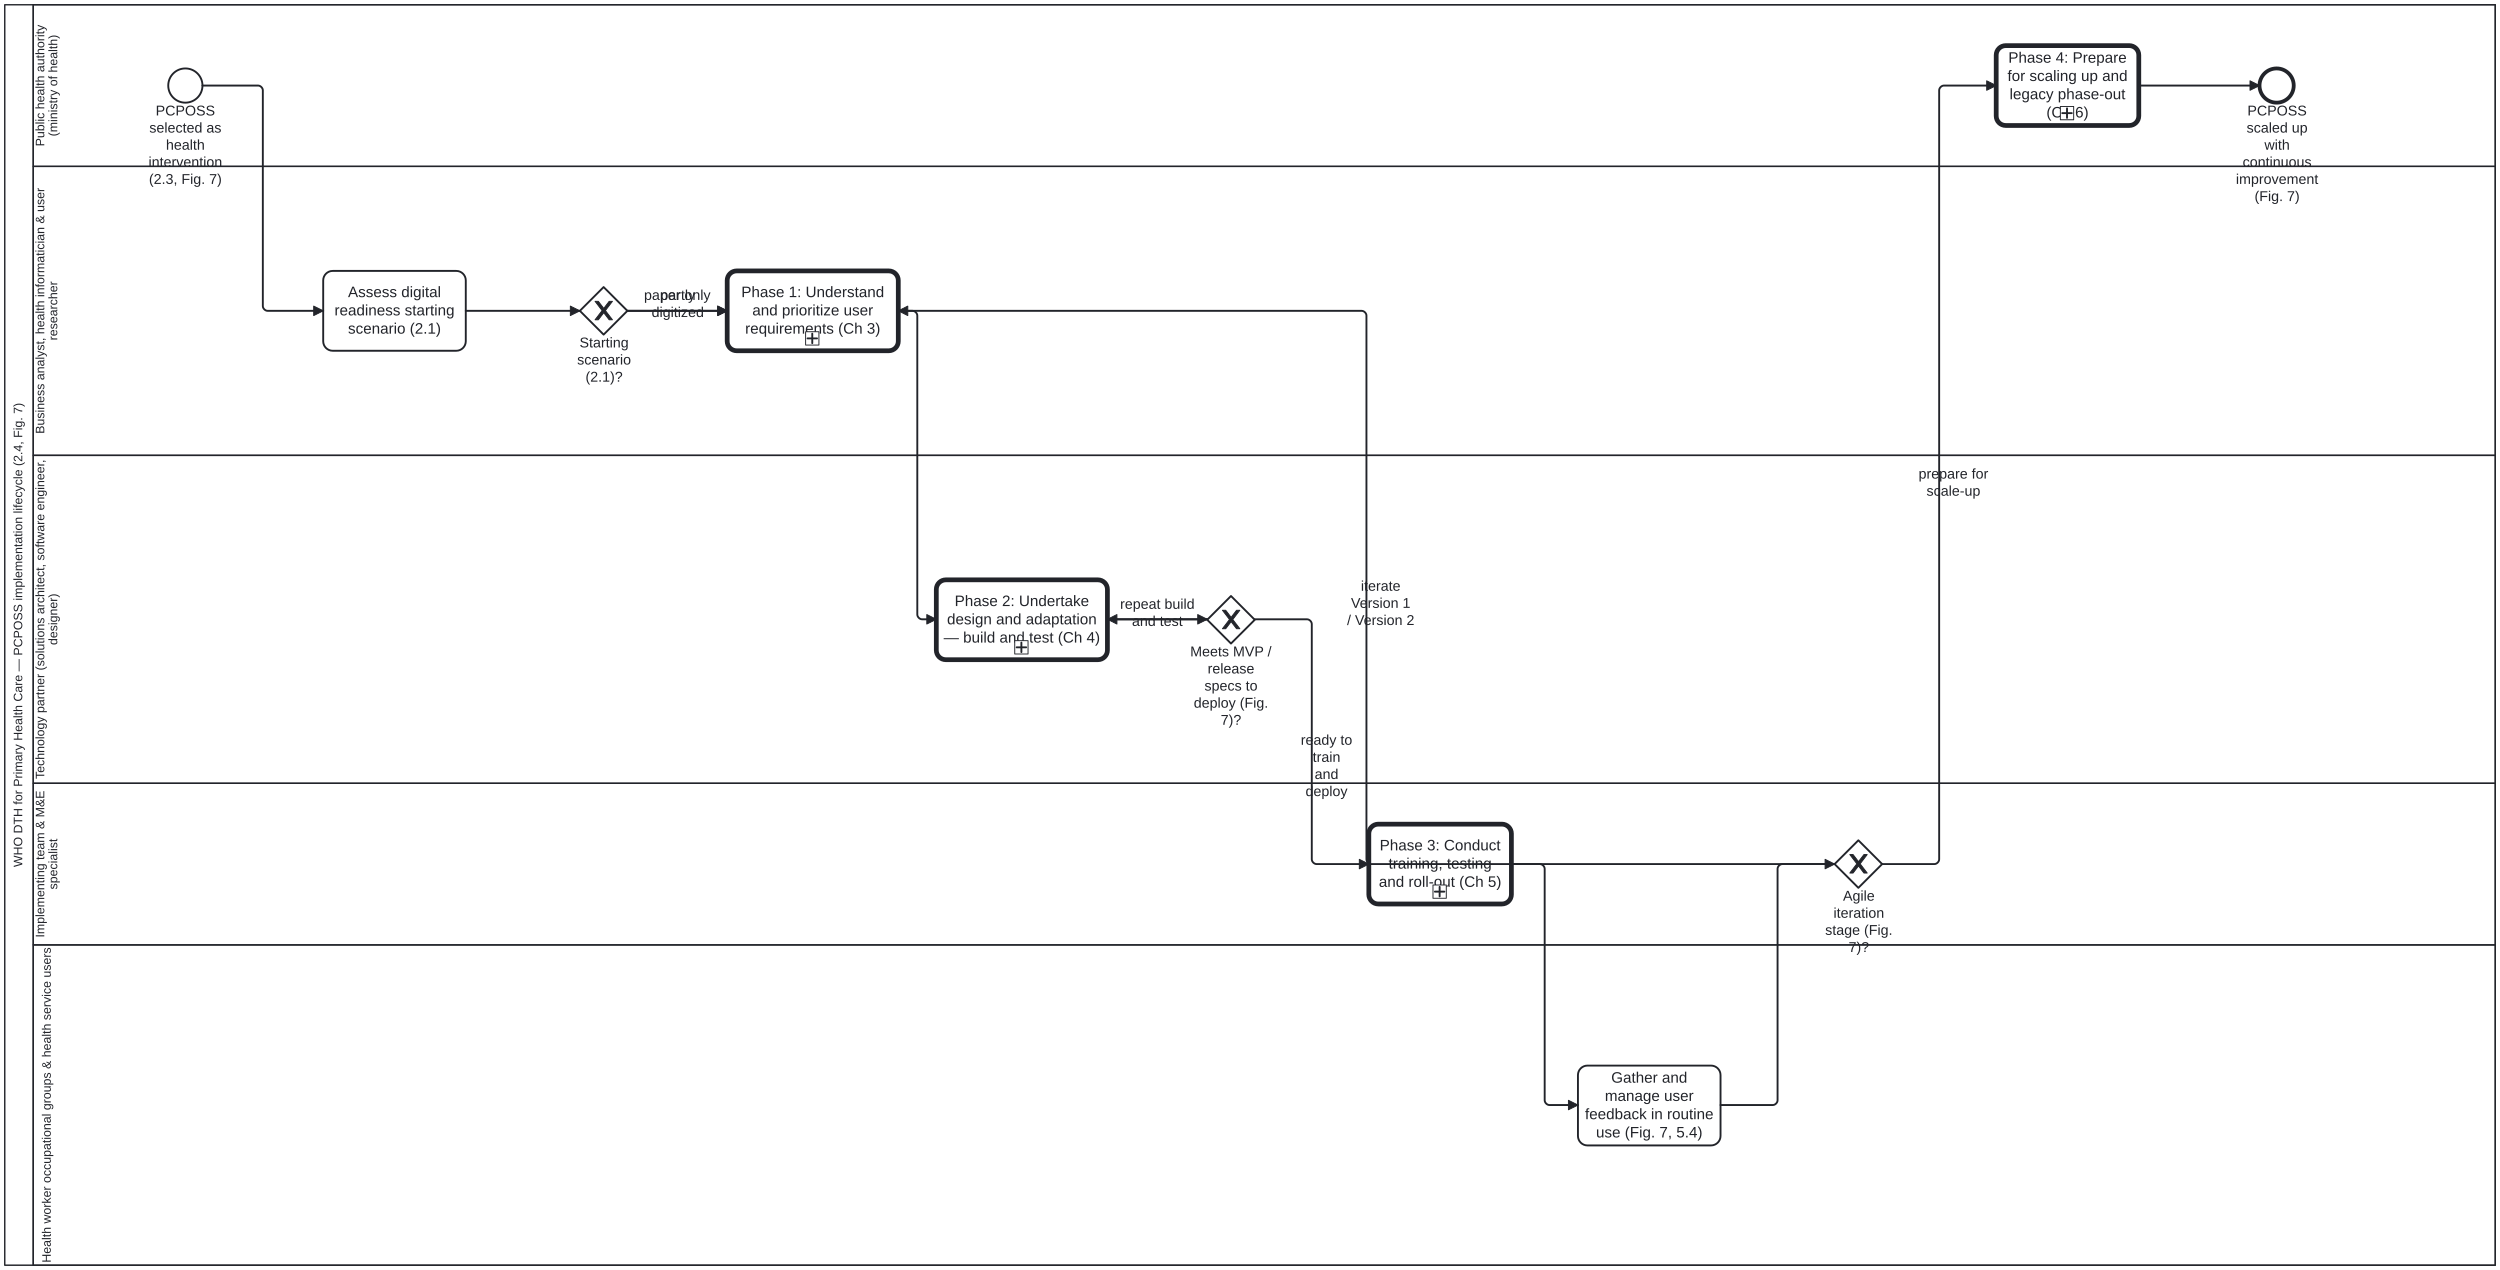
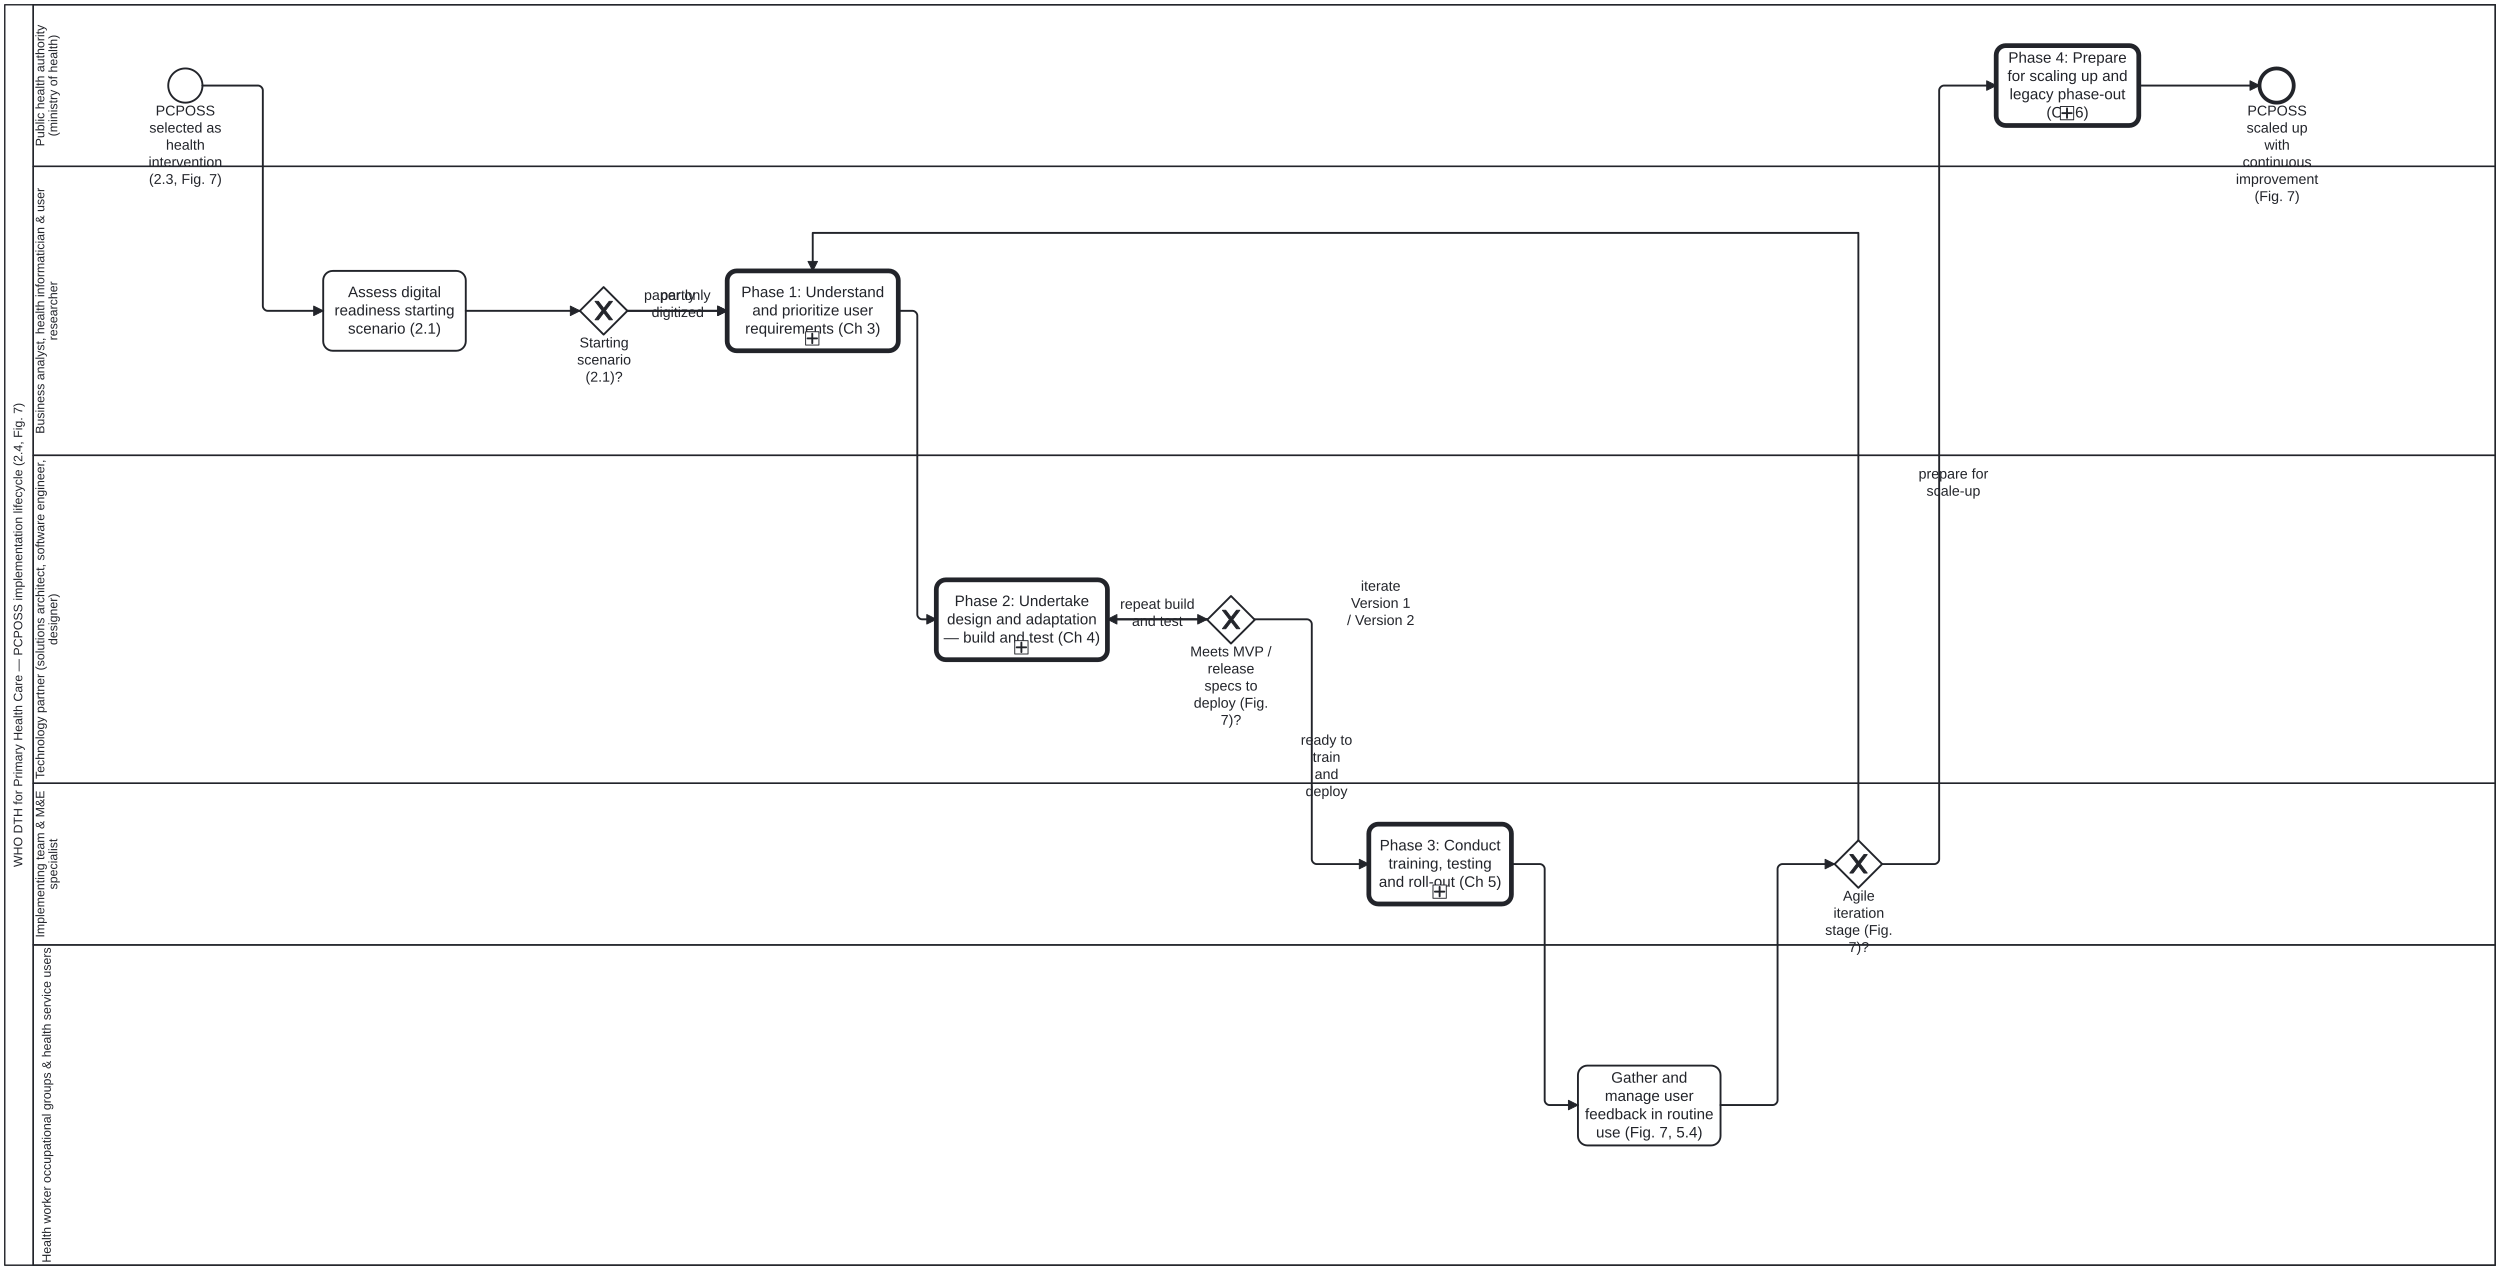
<svg xmlns="http://www.w3.org/2000/svg" width="100%" style="max-width:100%;height:auto" viewBox="155 75 2630 1336" version="1.1">
  <rect x="155" y="75" width="2630" height="1336" fill="#ffffff" />
  <g class="djs-group">
    <g class="djs-element djs-shape" data-element-id="Participant_Process_PcpossImplementationLifecycle" style="display: block;" transform="matrix(1 0 0 1 160 80)">
      <g class="djs-visual">
        <rect x="0" y="0" width="2620" height="1326" rx="0" ry="0" style="stroke-linecap: round; stroke-linejoin: round; stroke: rgb(34, 36, 42); stroke-width: 1.5px; fill: white; fill-opacity: 0.95;" />
        <path style="fill: none; stroke-linecap: round; stroke-linejoin: round; stroke: rgb(34, 36, 42); stroke-width: 1.5px;" d="M30,0L30,1326" />
        <text lineHeight="1.05" class="djs-label" transform="matrix(-1.83697e-16 -1 1 -1.83697e-16 0 1326)" style="font-family: Arial, sans-serif; font-size: 13px; font-weight: normal; fill: rgb(34, 36, 42);">
          <tspan x="418.825" y="18.413">WHO DTH for Primary Health Care — PCPOSS implementation lifecycle (2.4, Fig. 7)</tspan>
        </text>
      </g>
      <rect class="djs-hit djs-hit-all" x="0" y="0" width="2620" height="1326" style="fill: none; stroke-opacity: 0; stroke: white; stroke-width: 15px;" />
    </g>
    <g class="djs-children">
      <g class="djs-group">
        <g class="djs-element djs-shape" data-element-id="Lane-Lifecycle-Users" style="display: block;" transform="matrix(1 0 0 1 190 1069)">
          <g class="djs-visual">
            <rect x="0" y="0" width="2590" height="337" rx="0" ry="0" style="stroke-linecap: round; stroke-linejoin: round; stroke: rgb(34, 36, 42); stroke-width: 1.5px; fill: white; fill-opacity: 0.25;" />
            <text lineHeight="1.05" class="djs-label" transform="matrix(-1.83697e-16 -1 1 -1.83697e-16 0 337)" style="font-family: Arial, sans-serif; font-size: 13px; font-weight: normal; fill: rgb(34, 36, 42);">
              <tspan x="2.664" y="18.413">Health worker occupational groups &amp; health service users</tspan>
            </text>
          </g>
          <rect class="djs-hit djs-hit-all" x="0" y="0" width="2590" height="337" style="fill: none; stroke-opacity: 0; stroke: white; stroke-width: 15px;" />
        </g>
      </g>
      <g class="djs-group">
        <g class="djs-element djs-shape" data-element-id="Lane-Lifecycle-Impl" style="display: block;" transform="matrix(1 0 0 1 190 899)">
          <g class="djs-visual">
            <rect x="0" y="0" width="2590" height="170" rx="0" ry="0" style="stroke-linecap: round; stroke-linejoin: round; stroke: rgb(34, 36, 42); stroke-width: 1.5px; fill: white; fill-opacity: 0.25;" />
            <text lineHeight="1.05" class="djs-label" transform="matrix(-1.83697e-16 -1 1 -1.83697e-16 0 170)" style="font-family: Arial, sans-serif; font-size: 13px; font-weight: normal; fill: rgb(34, 36, 42);">
              <tspan x="7.692" y="11.588">Implementing team &amp; M&amp;E </tspan>
              <tspan x="58.267" y="25.238">specialist</tspan>
            </text>
          </g>
          <rect class="djs-hit djs-hit-all" x="0" y="0" width="2590" height="170" style="fill: none; stroke-opacity: 0; stroke: white; stroke-width: 15px;" />
        </g>
      </g>
      <g class="djs-group">
        <g class="djs-element djs-shape" data-element-id="Lane-Lifecycle-Tech" style="display: block;" transform="matrix(1 0 0 1 190 554)">
          <g class="djs-visual">
            <rect x="0" y="0" width="2590" height="345" rx="0" ry="0" style="stroke-linecap: round; stroke-linejoin: round; stroke: rgb(34, 36, 42); stroke-width: 1.5px; fill: white; fill-opacity: 0.25;" />
            <text lineHeight="1.05" class="djs-label" transform="matrix(-1.83697e-16 -1 1 -1.83697e-16 0 345)" style="font-family: Arial, sans-serif; font-size: 13px; font-weight: normal; fill: rgb(34, 36, 42);">
              <tspan x="4.49" y="11.588">Technology partner (solutions architect, software engineer,</tspan>
              <tspan x="145.402" y="25.238">designer)</tspan>
            </text>
          </g>
          <rect class="djs-hit djs-hit-all" x="0" y="0" width="2590" height="345" style="fill: none; stroke-opacity: 0; stroke: white; stroke-width: 15px;" />
        </g>
      </g>
      <g class="djs-group">
        <g class="djs-element djs-shape" data-element-id="Lane-Lifecycle-BA" style="display: block;" transform="matrix(1 0 0 1 190 250)">
          <g class="djs-visual">
            <rect x="0" y="0" width="2590" height="304" rx="0" ry="0" style="stroke-linecap: round; stroke-linejoin: round; stroke: rgb(34, 36, 42); stroke-width: 1.5px; fill: white; fill-opacity: 0.25;" />
            <text lineHeight="1.05" class="djs-label" transform="matrix(-1.83697e-16 -1 1 -1.83697e-16 0 304)" style="font-family: Arial, sans-serif; font-size: 13px; font-weight: normal; fill: rgb(34, 36, 42);">
              <tspan x="22.657" y="11.588">Business analyst, health informatician &amp; user </tspan>
              <tspan x="120.931" y="25.238">researcher</tspan>
            </text>
          </g>
          <rect class="djs-hit djs-hit-all" x="0" y="0" width="2590" height="304" style="fill: none; stroke-opacity: 0; stroke: white; stroke-width: 15px;" />
        </g>
      </g>
      <g class="djs-group">
        <g class="djs-element djs-shape" data-element-id="Lane-Lifecycle-PHA" style="display: block;" transform="matrix(1 0 0 1 190 80)">
          <g class="djs-visual">
            <rect x="0" y="0" width="2590" height="170" rx="0" ry="0" style="stroke-linecap: round; stroke-linejoin: round; stroke: rgb(34, 36, 42); stroke-width: 1.5px; fill: white; fill-opacity: 0.25;" />
            <text lineHeight="1.05" class="djs-label" transform="matrix(-1.83697e-16 -1 1 -1.83697e-16 0 170)" style="font-family: Arial, sans-serif; font-size: 13px; font-weight: normal; fill: rgb(34, 36, 42);">
              <tspan x="21.044" y="11.588">Public health authority </tspan>
              <tspan x="31.54" y="25.238">(ministry of health)</tspan>
            </text>
          </g>
          <rect class="djs-hit djs-hit-all" x="0" y="0" width="2590" height="170" style="fill: none; stroke-opacity: 0; stroke: white; stroke-width: 15px;" />
        </g>
      </g>
      <g class="djs-group">
        <g class="djs-element djs-shape" data-element-id="Start_Lifecycle" style="display: block;" transform="matrix(1 0 0 1 332 147)">
          <g class="djs-visual">
            <circle cx="18" cy="18" r="18" style="stroke-linecap: round; stroke-linejoin: round; stroke: rgb(34, 36, 42); stroke-width: 2px; fill: white; fill-opacity: 0.95;" />
          </g>
          <rect class="djs-hit djs-hit-all" x="0" y="0" width="36" height="36" style="fill: none; stroke-opacity: 0; stroke: white; stroke-width: 15px;" />
        </g>
      </g>
      <g class="djs-group">
        <g class="djs-element djs-shape" data-element-id="Start_Lifecycle_label" style="display: block;" transform="matrix(1 0 0 1 311 183)">
          <g class="djs-visual">
            <text lineHeight="1.2" class="djs-label" style="font-family: Arial, sans-serif; font-size: 15px; font-weight: normal; fill: rgb(34, 36, 42);">
              <tspan x="7.74" y="13.5">PCPOSS </tspan>
              <tspan x="1.061" y="31.5">selected as </tspan>
              <tspan x="18.565" y="49.5">health </tspan>
              <tspan x="0.226" y="67.5">intervention</tspan>
              <tspan x="0.654" y="85.5">(2.3, Fig. 7)</tspan>
            </text>
          </g>
          <rect class="djs-hit djs-hit-all" x="0" y="0" width="78" height="90" style="fill: none; stroke-opacity: 0; stroke: white; stroke-width: 15px;" />
        </g>
      </g>
      <g class="djs-group">
        <g class="djs-element djs-shape" data-element-id="Task_AssessReadinessScenario" style="display: block;" transform="matrix(1 0 0 1 495 360)">
          <g class="djs-visual">
            <rect x="0" y="0" width="150" height="84" rx="10" ry="10" style="stroke-linecap: round; stroke-linejoin: round; stroke: rgb(34, 36, 42); stroke-width: 2px; fill: white; fill-opacity: 0.95;" />
            <text lineHeight="1.2" class="djs-label" style="font-family: Arial, sans-serif; font-size: 16px; font-weight: normal; fill: rgb(34, 36, 42);">
              <tspan x="26.09" y="27.6">Assess digital </tspan>
              <tspan x="11.855" y="46.8">readiness starting </tspan>
              <tspan x="26.09" y="66">scenario (2.1)</tspan>
            </text>
          </g>
          <rect class="djs-hit djs-hit-all" x="0" y="0" width="150" height="84" style="fill: none; stroke-opacity: 0; stroke: white; stroke-width: 15px;" />
        </g>
      </g>
      <g class="djs-group">
        <g class="djs-element djs-shape" data-element-id="GW_StartingScenario" style="display: block;" transform="matrix(1 0 0 1 765 377)">
          <g class="djs-visual">
            <polygon points="25,0 50,25 25,50 0,25" style="stroke-linecap: round; stroke-linejoin: round; stroke: rgb(34, 36, 42); stroke-width: 2px; fill: white; fill-opacity: 0.95;" />
            <path d="m 16,15 7.429,9.714 -7.429,9.714 3.429,0 5.714,-7.464 5.714,7.464 3.429,0 -7.429,-9.714 7.429,-9.714 -3.429,0 -5.714,7.464 -5.714,-7.464 -3.429,0 z" style="fill: rgb(34, 36, 42); stroke-linecap: round; stroke-linejoin: round; stroke: rgb(34, 36, 42); stroke-width: 1px;" />
          </g>
          <rect class="djs-hit djs-hit-all" x="0" y="0" width="50" height="50" style="fill: none; stroke-opacity: 0; stroke: white; stroke-width: 15px;" />
        </g>
      </g>
      <g class="djs-group">
        <g class="djs-element djs-shape" data-element-id="GW_StartingScenario_label" style="display: block;" transform="matrix(1 0 0 1 762 427)">
          <g class="djs-visual">
            <text lineHeight="1.2" class="djs-label" style="font-family: Arial, sans-serif; font-size: 15px; font-weight: normal; fill: rgb(34, 36, 42);">
              <tspan x="2.653" y="13.5">Starting</tspan>
              <tspan x="0.152" y="31.5">scenario</tspan>
              <tspan x="8.908" y="49.5">(2.1)?</tspan>
            </text>
          </g>
          <rect class="djs-hit djs-hit-all" x="0" y="0" width="57" height="54" style="fill: none; stroke-opacity: 0; stroke: white; stroke-width: 15px;" />
        </g>
      </g>
      <g class="djs-group">
        <a class="fa-subprocess-link" href="understand-user-requirements.svg" target="_top">
          <g class="djs-element djs-shape" data-element-id="Call_Phase1_Requirements" style="display: block;" transform="matrix(1 0 0 1 920 360)">
            <g class="djs-visual">
              <rect x="0" y="0" width="180" height="84" rx="10" ry="10" style="stroke-linecap: round; stroke-linejoin: round; stroke: rgb(34, 36, 42); stroke-width: 5px; fill: white; fill-opacity: 0.95;" />
              <text lineHeight="1.2" class="djs-label" style="font-family: Arial, sans-serif; font-size: 16px; font-weight: normal; fill: rgb(34, 36, 42);">
                <tspan x="14.84" y="27.6">Phase 1: Understand </tspan>
                <tspan x="26.414" y="46.8">and prioritize user </tspan>
                <tspan x="18.863" y="66">requirements (Ch 3)</tspan>
              </text>
              <rect x="0" y="0" width="14" height="14" rx="0" ry="0" style="stroke-linecap: round; stroke-linejoin: round; stroke: rgb(34, 36, 42); stroke-width: 1px; fill: white;" transform="matrix(1 0 0 1 82.5 64)" />
              <path data-marker="sub-process" d="m82.5,64 m 7,2 l 0,10 m -5,-5 l 10,0" style="fill: white; stroke-linecap: round; stroke-linejoin: round; stroke: rgb(34, 36, 42); stroke-width: 2px;" />
            </g>
            <rect class="djs-hit djs-hit-all" x="0" y="0" width="180" height="84" style="fill: none; stroke-opacity: 0; stroke: white; stroke-width: 15px;" />
          </g>
        </a>
      </g>
      <g class="djs-group">
        <a class="fa-subprocess-link" href="design-and-adaptation.svg" target="_top">
          <g class="djs-element djs-shape" data-element-id="Call_Phase2_Design" style="display: block;" transform="matrix(1 0 0 1 1140 685)">
            <g class="djs-visual">
              <rect x="0" y="0" width="180" height="84" rx="10" ry="10" style="stroke-linecap: round; stroke-linejoin: round; stroke: rgb(34, 36, 42); stroke-width: 5px; fill: white; fill-opacity: 0.95;" />
              <text lineHeight="1.2" class="djs-label" style="font-family: Arial, sans-serif; font-size: 16px; font-weight: normal; fill: rgb(34, 36, 42);">
                <tspan x="19.289" y="27.6">Phase 2: Undertake </tspan>
                <tspan x="11.266" y="46.8">design and adaptation </tspan>
                <tspan x="7.738" y="66">— build and test (Ch 4)</tspan>
              </text>
              <rect x="0" y="0" width="14" height="14" rx="0" ry="0" style="stroke-linecap: round; stroke-linejoin: round; stroke: rgb(34, 36, 42); stroke-width: 1px; fill: white;" transform="matrix(1 0 0 1 82.5 64)" />
              <path data-marker="sub-process" d="m82.5,64 m 7,2 l 0,10 m -5,-5 l 10,0" style="fill: white; stroke-linecap: round; stroke-linejoin: round; stroke: rgb(34, 36, 42); stroke-width: 2px;" />
            </g>
            <rect class="djs-hit djs-hit-all" x="0" y="0" width="180" height="84" style="fill: none; stroke-opacity: 0; stroke: white; stroke-width: 15px;" />
          </g>
        </a>
      </g>
      <g class="djs-group">
        <g class="djs-element djs-shape" data-element-id="GW_MvpSpecsMet" style="display: block;" transform="matrix(1 0 0 1 1425 702)">
          <g class="djs-visual">
            <polygon points="25,0 50,25 25,50 0,25" style="stroke-linecap: round; stroke-linejoin: round; stroke: rgb(34, 36, 42); stroke-width: 2px; fill: white; fill-opacity: 0.95;" />
            <path d="m 16,15 7.429,9.714 -7.429,9.714 3.429,0 5.714,-7.464 5.714,7.464 3.429,0 -7.429,-9.714 7.429,-9.714 -3.429,0 -5.714,7.464 -5.714,-7.464 -3.429,0 z" style="fill: rgb(34, 36, 42); stroke-linecap: round; stroke-linejoin: round; stroke: rgb(34, 36, 42); stroke-width: 1px;" />
          </g>
          <rect class="djs-hit djs-hit-all" x="0" y="0" width="50" height="50" style="fill: none; stroke-opacity: 0; stroke: white; stroke-width: 15px;" />
        </g>
      </g>
      <g class="djs-group">
        <g class="djs-element djs-shape" data-element-id="GW_MvpSpecsMet_label" style="display: block;" transform="matrix(1 0 0 1 1407 752)">
          <g class="djs-visual">
            <text lineHeight="1.2" class="djs-label" style="font-family: Arial, sans-serif; font-size: 15px; font-weight: normal; fill: rgb(34, 36, 42);">
              <tspan x="0.073" y="13.5">Meets MVP / </tspan>
              <tspan x="18.402" y="31.5">release </tspan>
              <tspan x="15.069" y="49.5">specs to </tspan>
              <tspan x="3.815" y="67.5">deploy (Fig. </tspan>
              <tspan x="32.16" y="85.5">7)?</tspan>
            </text>
          </g>
          <rect class="djs-hit djs-hit-all" x="0" y="0" width="86" height="90" style="fill: none; stroke-opacity: 0; stroke: white; stroke-width: 15px;" />
        </g>
      </g>
      <g class="djs-group">
        <a class="fa-subprocess-link" href="training-testing-and-roll-out.svg" target="_top">
          <g class="djs-element djs-shape" data-element-id="Call_Phase3_RollOut" style="display: block;" transform="matrix(1 0 0 1 1595 942)">
            <g class="djs-visual">
              <rect x="0" y="0" width="150" height="84" rx="10" ry="10" style="stroke-linecap: round; stroke-linejoin: round; stroke: rgb(34, 36, 42); stroke-width: 5px; fill: white; fill-opacity: 0.95;" />
              <text lineHeight="1.2" class="djs-label" style="font-family: Arial, sans-serif; font-size: 16px; font-weight: normal; fill: rgb(34, 36, 42);">
                <tspan x="11.402" y="27.6">Phase 3: Conduct </tspan>
                <tspan x="20.746" y="46.8">training, testing </tspan>
                <tspan x="10.527" y="66">and roll-out (Ch 5)</tspan>
              </text>
              <rect x="0" y="0" width="14" height="14" rx="0" ry="0" style="stroke-linecap: round; stroke-linejoin: round; stroke: rgb(34, 36, 42); stroke-width: 1px; fill: white;" transform="matrix(1 0 0 1 67.5 64)" />
              <path data-marker="sub-process" d="m67.5,64 m 7,2 l 0,10 m -5,-5 l 10,0" style="fill: white; stroke-linecap: round; stroke-linejoin: round; stroke: rgb(34, 36, 42); stroke-width: 2px;" />
            </g>
            <rect class="djs-hit djs-hit-all" x="0" y="0" width="150" height="84" style="fill: none; stroke-opacity: 0; stroke: white; stroke-width: 15px;" />
          </g>
        </a>
      </g>
      <g class="djs-group">
        <g class="djs-element djs-shape" data-element-id="Task_GatherUserFeedback" style="display: block;" transform="matrix(1 0 0 1 1815 1196)">
          <g class="djs-visual">
            <rect x="0" y="0" width="150" height="84" rx="10" ry="10" style="stroke-linecap: round; stroke-linejoin: round; stroke: rgb(34, 36, 42); stroke-width: 2px; fill: white; fill-opacity: 0.95;" />
            <text lineHeight="1.2" class="djs-label" style="font-family: Arial, sans-serif; font-size: 16px; font-weight: normal; fill: rgb(34, 36, 42);">
              <tspan x="34.973" y="18">Gather and </tspan>
              <tspan x="28.305" y="37.2">manage user </tspan>
              <tspan x="7.398" y="56.4">feedback in routine</tspan>
              <tspan x="18.977" y="75.6">use (Fig. 7, 5.4)</tspan>
            </text>
          </g>
          <rect class="djs-hit djs-hit-all" x="0" y="0" width="150" height="84" style="fill: none; stroke-opacity: 0; stroke: white; stroke-width: 15px;" />
        </g>
      </g>
      <g class="djs-group">
        <g class="djs-element djs-shape" data-element-id="GW_NextIterationOrScale" style="display: block;" transform="matrix(1 0 0 1 2085 959)">
          <g class="djs-visual">
            <polygon points="25,0 50,25 25,50 0,25" style="stroke-linecap: round; stroke-linejoin: round; stroke: rgb(34, 36, 42); stroke-width: 2px; fill: white; fill-opacity: 0.95;" />
            <path d="m 16,15 7.429,9.714 -7.429,9.714 3.429,0 5.714,-7.464 5.714,7.464 3.429,0 -7.429,-9.714 7.429,-9.714 -3.429,0 -5.714,7.464 -5.714,-7.464 -3.429,0 z" style="fill: rgb(34, 36, 42); stroke-linecap: round; stroke-linejoin: round; stroke: rgb(34, 36, 42); stroke-width: 1px;" />
          </g>
          <rect class="djs-hit djs-hit-all" x="0" y="0" width="50" height="50" style="fill: none; stroke-opacity: 0; stroke: white; stroke-width: 15px;" />
        </g>
      </g>
      <g class="djs-group">
        <g class="djs-element djs-shape" data-element-id="GW_NextIterationOrScale_label" style="display: block;" transform="matrix(1 0 0 1 2075 1009)">
          <g class="djs-visual">
            <text lineHeight="1.2" class="djs-label" style="font-family: Arial, sans-serif; font-size: 15px; font-weight: normal; fill: rgb(34, 36, 42);">
              <tspan x="18.823" y="13.5">Agile </tspan>
              <tspan x="8.818" y="31.5">iteration </tspan>
              <tspan x="0.069" y="49.5">stage (Fig.</tspan>
              <tspan x="24.66" y="67.5">7)?</tspan>
            </text>
          </g>
          <rect class="djs-hit djs-hit-all" x="0" y="0" width="71" height="72" style="fill: none; stroke-opacity: 0; stroke: white; stroke-width: 15px;" />
        </g>
      </g>
      <g class="djs-group">
        <a class="fa-subprocess-link" href="scale-up.svg" target="_top">
          <g class="djs-element djs-shape" data-element-id="Call_Phase4_ScaleUp" style="display: block;" transform="matrix(1 0 0 1 2255 123)">
            <g class="djs-visual">
              <rect x="0" y="0" width="150" height="84" rx="10" ry="10" style="stroke-linecap: round; stroke-linejoin: round; stroke: rgb(34, 36, 42); stroke-width: 5px; fill: white; fill-opacity: 0.95;" />
              <text lineHeight="1.2" class="djs-label" style="font-family: Arial, sans-serif; font-size: 16px; font-weight: normal; fill: rgb(34, 36, 42);">
                <tspan x="12.738" y="18">Phase 4: Prepare </tspan>
                <tspan x="11.848" y="37.2">for scaling up and</tspan>
                <tspan x="14.07" y="56.4">legacy phase-out </tspan>
                <tspan x="52.773" y="75.6">(Ch 6)</tspan>
              </text>
              <rect x="0" y="0" width="14" height="14" rx="0" ry="0" style="stroke-linecap: round; stroke-linejoin: round; stroke: rgb(34, 36, 42); stroke-width: 1px; fill: white;" transform="matrix(1 0 0 1 67.5 64)" />
              <path data-marker="sub-process" d="m67.5,64 m 7,2 l 0,10 m -5,-5 l 10,0" style="fill: white; stroke-linecap: round; stroke-linejoin: round; stroke: rgb(34, 36, 42); stroke-width: 2px;" />
            </g>
            <rect class="djs-hit djs-hit-all" x="0" y="0" width="150" height="84" style="fill: none; stroke-opacity: 0; stroke: white; stroke-width: 15px;" />
          </g>
        </a>
      </g>
      <g class="djs-group">
        <g class="djs-element djs-shape" data-element-id="End_Lifecycle" style="display: block;" transform="matrix(1 0 0 1 2532 147)">
          <g class="djs-visual">
            <circle cx="18" cy="18" r="18" style="stroke-linecap: round; stroke-linejoin: round; stroke: rgb(34, 36, 42); stroke-width: 4px; fill: white; fill-opacity: 0.95;" />
          </g>
          <rect class="djs-hit djs-hit-all" x="0" y="0" width="36" height="36" style="fill: none; stroke-opacity: 0; stroke: white; stroke-width: 15px;" />
        </g>
      </g>
      <g class="djs-group">
        <g class="djs-element djs-shape" data-element-id="End_Lifecycle_label" style="display: block;" transform="matrix(1 0 0 1 2507 183)">
          <g class="djs-visual">
            <text lineHeight="1.2" class="djs-label" style="font-family: Arial, sans-serif; font-size: 15px; font-weight: normal; fill: rgb(34, 36, 42);">
              <tspan x="12.24" y="13.5">PCPOSS </tspan>
              <tspan x="11.394" y="31.5">scaled up </tspan>
              <tspan x="30.163" y="49.5">with </tspan>
              <tspan x="7.223" y="67.5">continuous </tspan>
              <tspan x="0.152" y="85.5">improvement </tspan>
              <tspan x="19.748" y="103.5">(Fig. 7)</tspan>
            </text>
          </g>
          <rect class="djs-hit djs-hit-all" x="0" y="0" width="87" height="108" style="fill: none; stroke-opacity: 0; stroke: white; stroke-width: 15px;" />
        </g>
      </g>
      <g class="djs-group">
        <g class="djs-element djs-connection" data-element-id="Flow_LC_1" style="display: block;">
          <g class="djs-visual">
            <defs>
              <marker id="bpmn-marker-1" viewBox="0 0 20 20" refX="11" refY="10" markerWidth="10" markerHeight="10" orient="auto">
                <path d="M 1 5 L 11 10 L 1 15 Z" style="stroke-linecap: round; stroke-linejoin: round; stroke: rgb(34, 36, 42); stroke-width: 1px; fill: rgb(34, 36, 42);" />
              </marker>
            </defs>
            <path data-corner-radius="5" style="fill: none; stroke-linecap: round; stroke-linejoin: round; stroke: rgb(34, 36, 42); stroke-width: 2px; marker-end: url('#bpmn-marker-1');" d="M368,165L426.5,165C429,165,431.5,167.5,431.5,170L431.5,397C431.5,399.5,434,402,436.5,402L495,402" />
          </g>
          <path d="M368,165L431.5,165L431.5,402L495,402" class="djs-hit djs-hit-stroke" style="fill: none; stroke-opacity: 0; stroke: white; stroke-width: 15px;" />
        </g>
      </g>
      <g class="djs-group">
        <g class="djs-element djs-connection" data-element-id="Flow_LC_2" style="display: block;">
          <g class="djs-visual">
            <defs>
              <marker id="bpmn-marker-2" viewBox="0 0 20 20" refX="11" refY="10" markerWidth="10" markerHeight="10" orient="auto">
                <path d="M 1 5 L 11 10 L 1 15 Z" style="stroke-linecap: round; stroke-linejoin: round; stroke: rgb(34, 36, 42); stroke-width: 1px; fill: rgb(34, 36, 42);" />
              </marker>
            </defs>
            <path data-corner-radius="5" style="fill: none; stroke-linecap: round; stroke-linejoin: round; stroke: rgb(34, 36, 42); stroke-width: 2px; marker-end: url('#bpmn-marker-2');" d="M645,402L765,402" />
          </g>
          <path d="M645,402L765,402" class="djs-hit djs-hit-stroke" style="fill: none; stroke-opacity: 0; stroke: white; stroke-width: 15px;" />
        </g>
      </g>
      <g class="djs-group">
        <g class="djs-element djs-connection" data-element-id="Flow_LC_3a" style="display: block;">
          <g class="djs-visual">
            <defs>
              <marker id="bpmn-marker-3" viewBox="0 0 20 20" refX="11" refY="10" markerWidth="10" markerHeight="10" orient="auto">
                <path d="M 1 5 L 11 10 L 1 15 Z" style="stroke-linecap: round; stroke-linejoin: round; stroke: rgb(34, 36, 42); stroke-width: 1px; fill: rgb(34, 36, 42);" />
              </marker>
            </defs>
            <path data-corner-radius="5" style="fill: none; stroke-linecap: round; stroke-linejoin: round; stroke: rgb(34, 36, 42); stroke-width: 2px; marker-end: url('#bpmn-marker-3');" d="M815,402L920,402" />
          </g>
          <path d="M815,402L920,402" class="djs-hit djs-hit-stroke" style="fill: none; stroke-opacity: 0; stroke: white; stroke-width: 15px;" />
        </g>
      </g>
      <g class="djs-group">
        <g class="djs-element djs-shape" data-element-id="Flow_LC_3a_label" style="display: block;" transform="matrix(1 0 0 1 832 377)">
          <g class="djs-visual">
            <text lineHeight="1.2" class="djs-label" style="font-family: Arial, sans-serif; font-size: 15px; font-weight: normal; fill: rgb(34, 36, 42);">
              <tspan x="0.476" y="13.5">paper only</tspan>
            </text>
          </g>
          <rect class="djs-hit djs-hit-all" x="0" y="0" width="71" height="18" style="fill: none; stroke-opacity: 0; stroke: white; stroke-width: 15px;" />
        </g>
      </g>
      <g class="djs-group">
        <g class="djs-element djs-connection" data-element-id="Flow_LC_3b" style="display: block;">
          <g class="djs-visual">
            <defs>
              <marker id="bpmn-marker-4" viewBox="0 0 20 20" refX="11" refY="10" markerWidth="10" markerHeight="10" orient="auto">
                <path d="M 1 5 L 11 10 L 1 15 Z" style="stroke-linecap: round; stroke-linejoin: round; stroke: rgb(34, 36, 42); stroke-width: 1px; fill: rgb(34, 36, 42);" />
              </marker>
            </defs>
            <path data-corner-radius="5" style="fill: none; stroke-linecap: round; stroke-linejoin: round; stroke: rgb(34, 36, 42); stroke-width: 2px; marker-end: url('#bpmn-marker-4');" d="M815,402L920,402" />
          </g>
          <path d="M815,402L920,402" class="djs-hit djs-hit-stroke" style="fill: none; stroke-opacity: 0; stroke: white; stroke-width: 15px;" />
        </g>
      </g>
      <g class="djs-group">
        <g class="djs-element djs-shape" data-element-id="Flow_LC_3b_label" style="display: block;" transform="matrix(1 0 0 1 840 377)">
          <g class="djs-visual">
            <text lineHeight="1.2" class="djs-label" style="font-family: Arial, sans-serif; font-size: 15px; font-weight: normal; fill: rgb(34, 36, 42);">
              <tspan x="9.66" y="13.5">partly </tspan>
              <tspan x="0.483" y="31.5">digitized</tspan>
            </text>
          </g>
          <rect class="djs-hit djs-hit-all" x="0" y="0" width="56" height="36" style="fill: none; stroke-opacity: 0; stroke: white; stroke-width: 15px;" />
        </g>
      </g>
      <g class="djs-group">
        <g class="djs-element djs-connection" data-element-id="Flow_LC_4" style="display: block;">
          <g class="djs-visual">
            <defs>
              <marker id="bpmn-marker-5" viewBox="0 0 20 20" refX="11" refY="10" markerWidth="10" markerHeight="10" orient="auto">
                <path d="M 1 5 L 11 10 L 1 15 Z" style="stroke-linecap: round; stroke-linejoin: round; stroke: rgb(34, 36, 42); stroke-width: 1px; fill: rgb(34, 36, 42);" />
              </marker>
            </defs>
            <path data-corner-radius="5" style="fill: none; stroke-linecap: round; stroke-linejoin: round; stroke: rgb(34, 36, 42); stroke-width: 2px; marker-end: url('#bpmn-marker-5');" d="M1100,402L1115,402C1117.5,402,1120,404.5,1120,407L1120,721.5C1120,724,1122.5,726.5,1125,726.5L1140,726.5" />
          </g>
          <path d="M1100,402L1120,402L1120,726.5L1140,726.5" class="djs-hit djs-hit-stroke" style="fill: none; stroke-opacity: 0; stroke: white; stroke-width: 15px;" />
        </g>
      </g>
      <g class="djs-group">
        <g class="djs-element djs-connection" data-element-id="Flow_LC_5" style="display: block;">
          <g class="djs-visual">
            <defs>
              <marker id="bpmn-marker-6" viewBox="0 0 20 20" refX="11" refY="10" markerWidth="10" markerHeight="10" orient="auto">
                <path d="M 1 5 L 11 10 L 1 15 Z" style="stroke-linecap: round; stroke-linejoin: round; stroke: rgb(34, 36, 42); stroke-width: 1px; fill: rgb(34, 36, 42);" />
              </marker>
            </defs>
            <path data-corner-radius="5" style="fill: none; stroke-linecap: round; stroke-linejoin: round; stroke: rgb(34, 36, 42); stroke-width: 2px; marker-end: url('#bpmn-marker-6');" d="M1320,726.5L1425,726.5" />
          </g>
          <path d="M1320,726.5L1425,726.5" class="djs-hit djs-hit-stroke" style="fill: none; stroke-opacity: 0; stroke: white; stroke-width: 15px;" />
        </g>
      </g>
      <g class="djs-group">
        <g class="djs-element djs-connection" data-element-id="Flow_LC_6_Loop" style="display: block;">
          <g class="djs-visual">
            <defs>
              <marker id="bpmn-marker-7" viewBox="0 0 20 20" refX="11" refY="10" markerWidth="10" markerHeight="10" orient="auto">
                <path d="M 1 5 L 11 10 L 1 15 Z" style="stroke-linecap: round; stroke-linejoin: round; stroke: rgb(34, 36, 42); stroke-width: 1px; fill: rgb(34, 36, 42);" />
              </marker>
            </defs>
            <path data-corner-radius="5" style="fill: none; stroke-linecap: round; stroke-linejoin: round; stroke: rgb(34, 36, 42); stroke-width: 2px; marker-end: url('#bpmn-marker-7');" d="M1425,726.5L1320,726.5" />
          </g>
          <path d="M1425,726.5L1320,726.5" class="djs-hit djs-hit-stroke" style="fill: none; stroke-opacity: 0; stroke: white; stroke-width: 15px;" />
        </g>
      </g>
      <g class="djs-group">
        <g class="djs-element djs-shape" data-element-id="Flow_LC_6_Loop_label" style="display: block;" transform="matrix(1 0 0 1 1333 702)">
          <g class="djs-visual">
            <text lineHeight="1.2" class="djs-label" style="font-family: Arial, sans-serif; font-size: 15px; font-weight: normal; fill: rgb(34, 36, 42);">
              <tspan x="0.304" y="13.5">repeat build</tspan>
              <tspan x="12.814" y="31.5">and test</tspan>
            </text>
          </g>
          <rect class="djs-hit djs-hit-all" x="0" y="0" width="79" height="36" style="fill: none; stroke-opacity: 0; stroke: white; stroke-width: 15px;" />
        </g>
      </g>
      <g class="djs-group">
        <g class="djs-element djs-connection" data-element-id="Flow_LC_6_Pass" style="display: block;">
          <g class="djs-visual">
            <defs>
              <marker id="bpmn-marker-8" viewBox="0 0 20 20" refX="11" refY="10" markerWidth="10" markerHeight="10" orient="auto">
                <path d="M 1 5 L 11 10 L 1 15 Z" style="stroke-linecap: round; stroke-linejoin: round; stroke: rgb(34, 36, 42); stroke-width: 1px; fill: rgb(34, 36, 42);" />
              </marker>
            </defs>
            <path data-corner-radius="5" style="fill: none; stroke-linecap: round; stroke-linejoin: round; stroke: rgb(34, 36, 42); stroke-width: 2px; marker-end: url('#bpmn-marker-8');" d="M1475,726.5L1530,726.5C1532.5,726.5,1535,729,1535,731.5L1535,979C1535,981.5,1537.5,984,1540,984L1595,984" />
          </g>
          <path d="M1475,726.5L1535,726.5L1535,984L1595,984" class="djs-hit djs-hit-stroke" style="fill: none; stroke-opacity: 0; stroke: white; stroke-width: 15px;" />
        </g>
      </g>
      <g class="djs-group">
        <g class="djs-element djs-shape" data-element-id="Flow_LC_6_Pass_label" style="display: block;" transform="matrix(1 0 0 1 1521 845)">
          <g class="djs-visual">
            <text lineHeight="1.2" class="djs-label" style="font-family: Arial, sans-serif; font-size: 15px; font-weight: normal; fill: rgb(34, 36, 42);">
              <tspan x="2.4" y="13.5">ready to</tspan>
              <tspan x="14.91" y="31.5">train </tspan>
              <tspan x="16.987" y="49.5">and </tspan>
              <tspan x="7.399" y="67.5">deploy</tspan>
            </text>
          </g>
          <rect class="djs-hit djs-hit-all" x="0" y="0" width="59" height="54" style="fill: none; stroke-opacity: 0; stroke: white; stroke-width: 15px;" />
        </g>
      </g>
      <g class="djs-group">
        <g class="djs-element djs-connection" data-element-id="Flow_LC_7" style="display: block;">
          <g class="djs-visual">
            <defs>
              <marker id="bpmn-marker-9" viewBox="0 0 20 20" refX="11" refY="10" markerWidth="10" markerHeight="10" orient="auto">
                <path d="M 1 5 L 11 10 L 1 15 Z" style="stroke-linecap: round; stroke-linejoin: round; stroke: rgb(34, 36, 42); stroke-width: 1px; fill: rgb(34, 36, 42);" />
              </marker>
            </defs>
            <path data-corner-radius="5" style="fill: none; stroke-linecap: round; stroke-linejoin: round; stroke: rgb(34, 36, 42); stroke-width: 2px; marker-end: url('#bpmn-marker-9');" d="M1745,984L1775,984C1777.5,984,1780,986.5,1780,989L1780,1232.5C1780,1235,1782.5,1237.5,1785,1237.5L1815,1237.5" />
          </g>
          <path d="M1745,984L1780,984L1780,1237.5L1815,1237.5" class="djs-hit djs-hit-stroke" style="fill: none; stroke-opacity: 0; stroke: white; stroke-width: 15px;" />
        </g>
      </g>
      <g class="djs-group">
        <g class="djs-element djs-connection" data-element-id="Flow_LC_8" style="display: block;">
          <g class="djs-visual">
            <defs>
              <marker id="bpmn-marker-10" viewBox="0 0 20 20" refX="11" refY="10" markerWidth="10" markerHeight="10" orient="auto">
                <path d="M 1 5 L 11 10 L 1 15 Z" style="stroke-linecap: round; stroke-linejoin: round; stroke: rgb(34, 36, 42); stroke-width: 1px; fill: rgb(34, 36, 42);" />
              </marker>
            </defs>
            <path data-corner-radius="5" style="fill: none; stroke-linecap: round; stroke-linejoin: round; stroke: rgb(34, 36, 42); stroke-width: 2px; marker-end: url('#bpmn-marker-10');" d="M1965,1237.5L2020,1237.5C2022.5,1237.5,2025,1235,2025,1232.5L2025,989C2025,986.5,2027.5,984,2030,984L2085,984" />
          </g>
          <path d="M1965,1237.5L2025,1237.5L2025,984L2085,984" class="djs-hit djs-hit-stroke" style="fill: none; stroke-opacity: 0; stroke: white; stroke-width: 15px;" />
        </g>
      </g>
      <g class="djs-group">
        <g class="djs-element djs-connection" data-element-id="Flow_LC_9_Iterate" style="display: block;">
          <g class="djs-visual">
            <defs>
              <marker id="bpmn-marker-11" viewBox="0 0 20 20" refX="11" refY="10" markerWidth="10" markerHeight="10" orient="auto">
                <path d="M 1 5 L 11 10 L 1 15 Z" style="stroke-linecap: round; stroke-linejoin: round; stroke: rgb(34, 36, 42); stroke-width: 1px; fill: rgb(34, 36, 42);" />
              </marker>
            </defs>
-             <path data-corner-radius="5" style="fill: none; stroke-linecap: round; stroke-linejoin: round; stroke: rgb(34, 36, 42); stroke-width: 2px; marker-end: url('#bpmn-marker-11');" d="M2085,984L1597.5,984C1595,984,1592.5,981.5,1592.5,979L1592.5,407C1592.5,404.5,1590,402,1587.5,402L1100,402" />
-           </g>
-           <path d="M2085,984L1592.5,984L1592.5,402L1100,402" class="djs-hit djs-hit-stroke" style="fill: none; stroke-opacity: 0; stroke: white; stroke-width: 15px;" />
+             <path data-corner-radius="5" style="fill: none; stroke-linecap: round; stroke-linejoin: round; stroke: rgb(34, 36, 42); stroke-width: 2px; marker-end: url('#bpmn-marker-11');" d="M2110,959L2110,320L1010,320L1010,360" />
+           </g>
+           <path d="M2110,959L2110,320L1010,320L1010,360" class="djs-hit djs-hit-stroke" style="fill: none; stroke-opacity: 0; stroke: white; stroke-width: 15px;" />
        </g>
      </g>
      <g class="djs-group">
        <g class="djs-element djs-shape" data-element-id="Flow_LC_9_Iterate_label" style="display: block;" transform="matrix(1 0 0 1 1572 683)">
          <g class="djs-visual">
            <text lineHeight="1.2" class="djs-label" style="font-family: Arial, sans-serif; font-size: 15px; font-weight: normal; fill: rgb(34, 36, 42);">
              <tspan x="14.655" y="13.5">iterate </tspan>
              <tspan x="4.229" y="31.5">Version 1 </tspan>
              <tspan x="0.062" y="49.5">/ Version 2</tspan>
            </text>
          </g>
          <rect class="djs-hit djs-hit-all" x="0" y="0" width="71" height="54" style="fill: none; stroke-opacity: 0; stroke: white; stroke-width: 15px;" />
        </g>
      </g>
      <g class="djs-group">
        <g class="djs-element djs-connection" data-element-id="Flow_LC_9_Scale" style="display: block;">
          <g class="djs-visual">
            <defs>
              <marker id="bpmn-marker-12" viewBox="0 0 20 20" refX="11" refY="10" markerWidth="10" markerHeight="10" orient="auto">
                <path d="M 1 5 L 11 10 L 1 15 Z" style="stroke-linecap: round; stroke-linejoin: round; stroke: rgb(34, 36, 42); stroke-width: 1px; fill: rgb(34, 36, 42);" />
              </marker>
            </defs>
            <path data-corner-radius="5" style="fill: none; stroke-linecap: round; stroke-linejoin: round; stroke: rgb(34, 36, 42); stroke-width: 2px; marker-end: url('#bpmn-marker-12');" d="M2135,984L2190,984C2192.5,984,2195,981.5,2195,979L2195,170C2195,167.5,2197.5,165,2200,165L2255,165" />
          </g>
          <path d="M2135,984L2195,984L2195,165L2255,165" class="djs-hit djs-hit-stroke" style="fill: none; stroke-opacity: 0; stroke: white; stroke-width: 15px;" />
        </g>
      </g>
      <g class="djs-group">
        <g class="djs-element djs-shape" data-element-id="Flow_LC_9_Scale_label" style="display: block;" transform="matrix(1 0 0 1 2173 565)">
          <g class="djs-visual">
            <text lineHeight="1.2" class="djs-label" style="font-family: Arial, sans-serif; font-size: 15px; font-weight: normal; fill: rgb(34, 36, 42);">
              <tspan x="0.313" y="13.5">prepare for</tspan>
              <tspan x="8.652" y="31.5">scale-up</tspan>
            </text>
          </g>
          <rect class="djs-hit djs-hit-all" x="0" y="0" width="74" height="36" style="fill: none; stroke-opacity: 0; stroke: white; stroke-width: 15px;" />
        </g>
      </g>
      <g class="djs-group">
        <g class="djs-element djs-connection" data-element-id="Flow_LC_10" style="display: block;">
          <g class="djs-visual">
            <defs>
              <marker id="bpmn-marker-13" viewBox="0 0 20 20" refX="11" refY="10" markerWidth="10" markerHeight="10" orient="auto">
                <path d="M 1 5 L 11 10 L 1 15 Z" style="stroke-linecap: round; stroke-linejoin: round; stroke: rgb(34, 36, 42); stroke-width: 1px; fill: rgb(34, 36, 42);" />
              </marker>
            </defs>
            <path data-corner-radius="5" style="fill: none; stroke-linecap: round; stroke-linejoin: round; stroke: rgb(34, 36, 42); stroke-width: 2px; marker-end: url('#bpmn-marker-13');" d="M2405,165L2532,165" />
          </g>
          <path d="M2405,165L2532,165" class="djs-hit djs-hit-stroke" style="fill: none; stroke-opacity: 0; stroke: white; stroke-width: 15px;" />
        </g>
      </g>
    </g>
  </g>
</svg>
